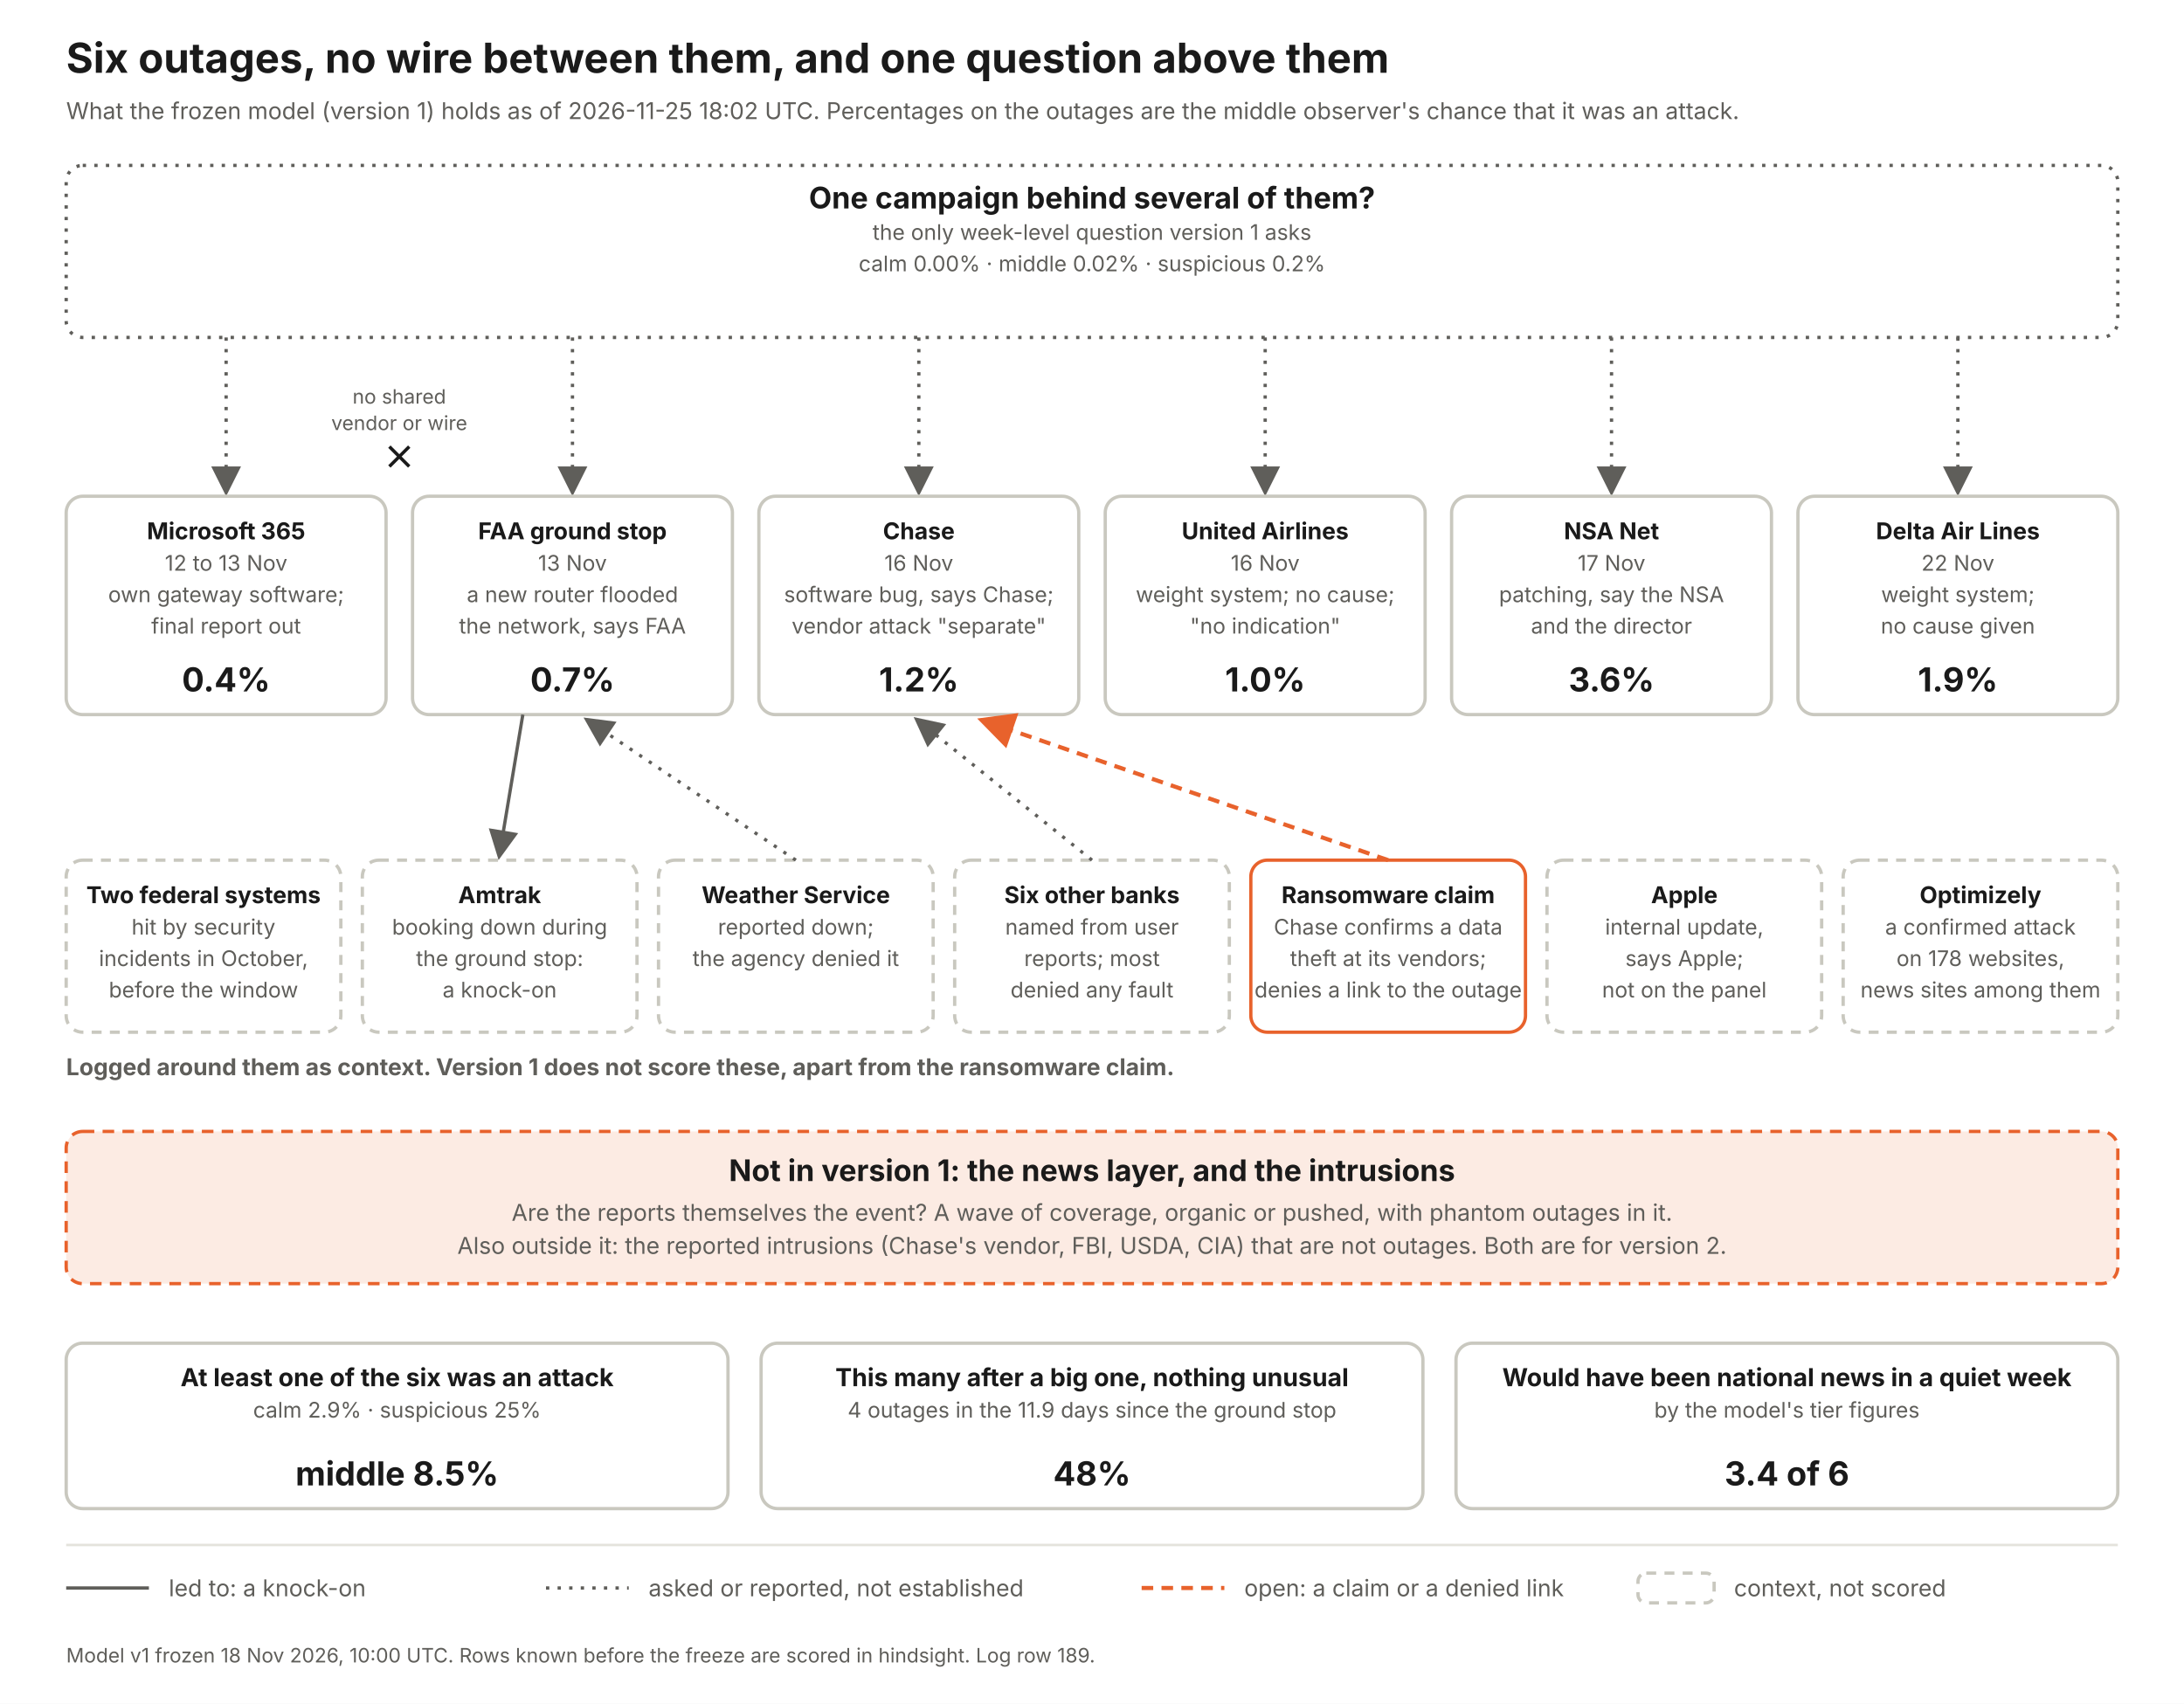
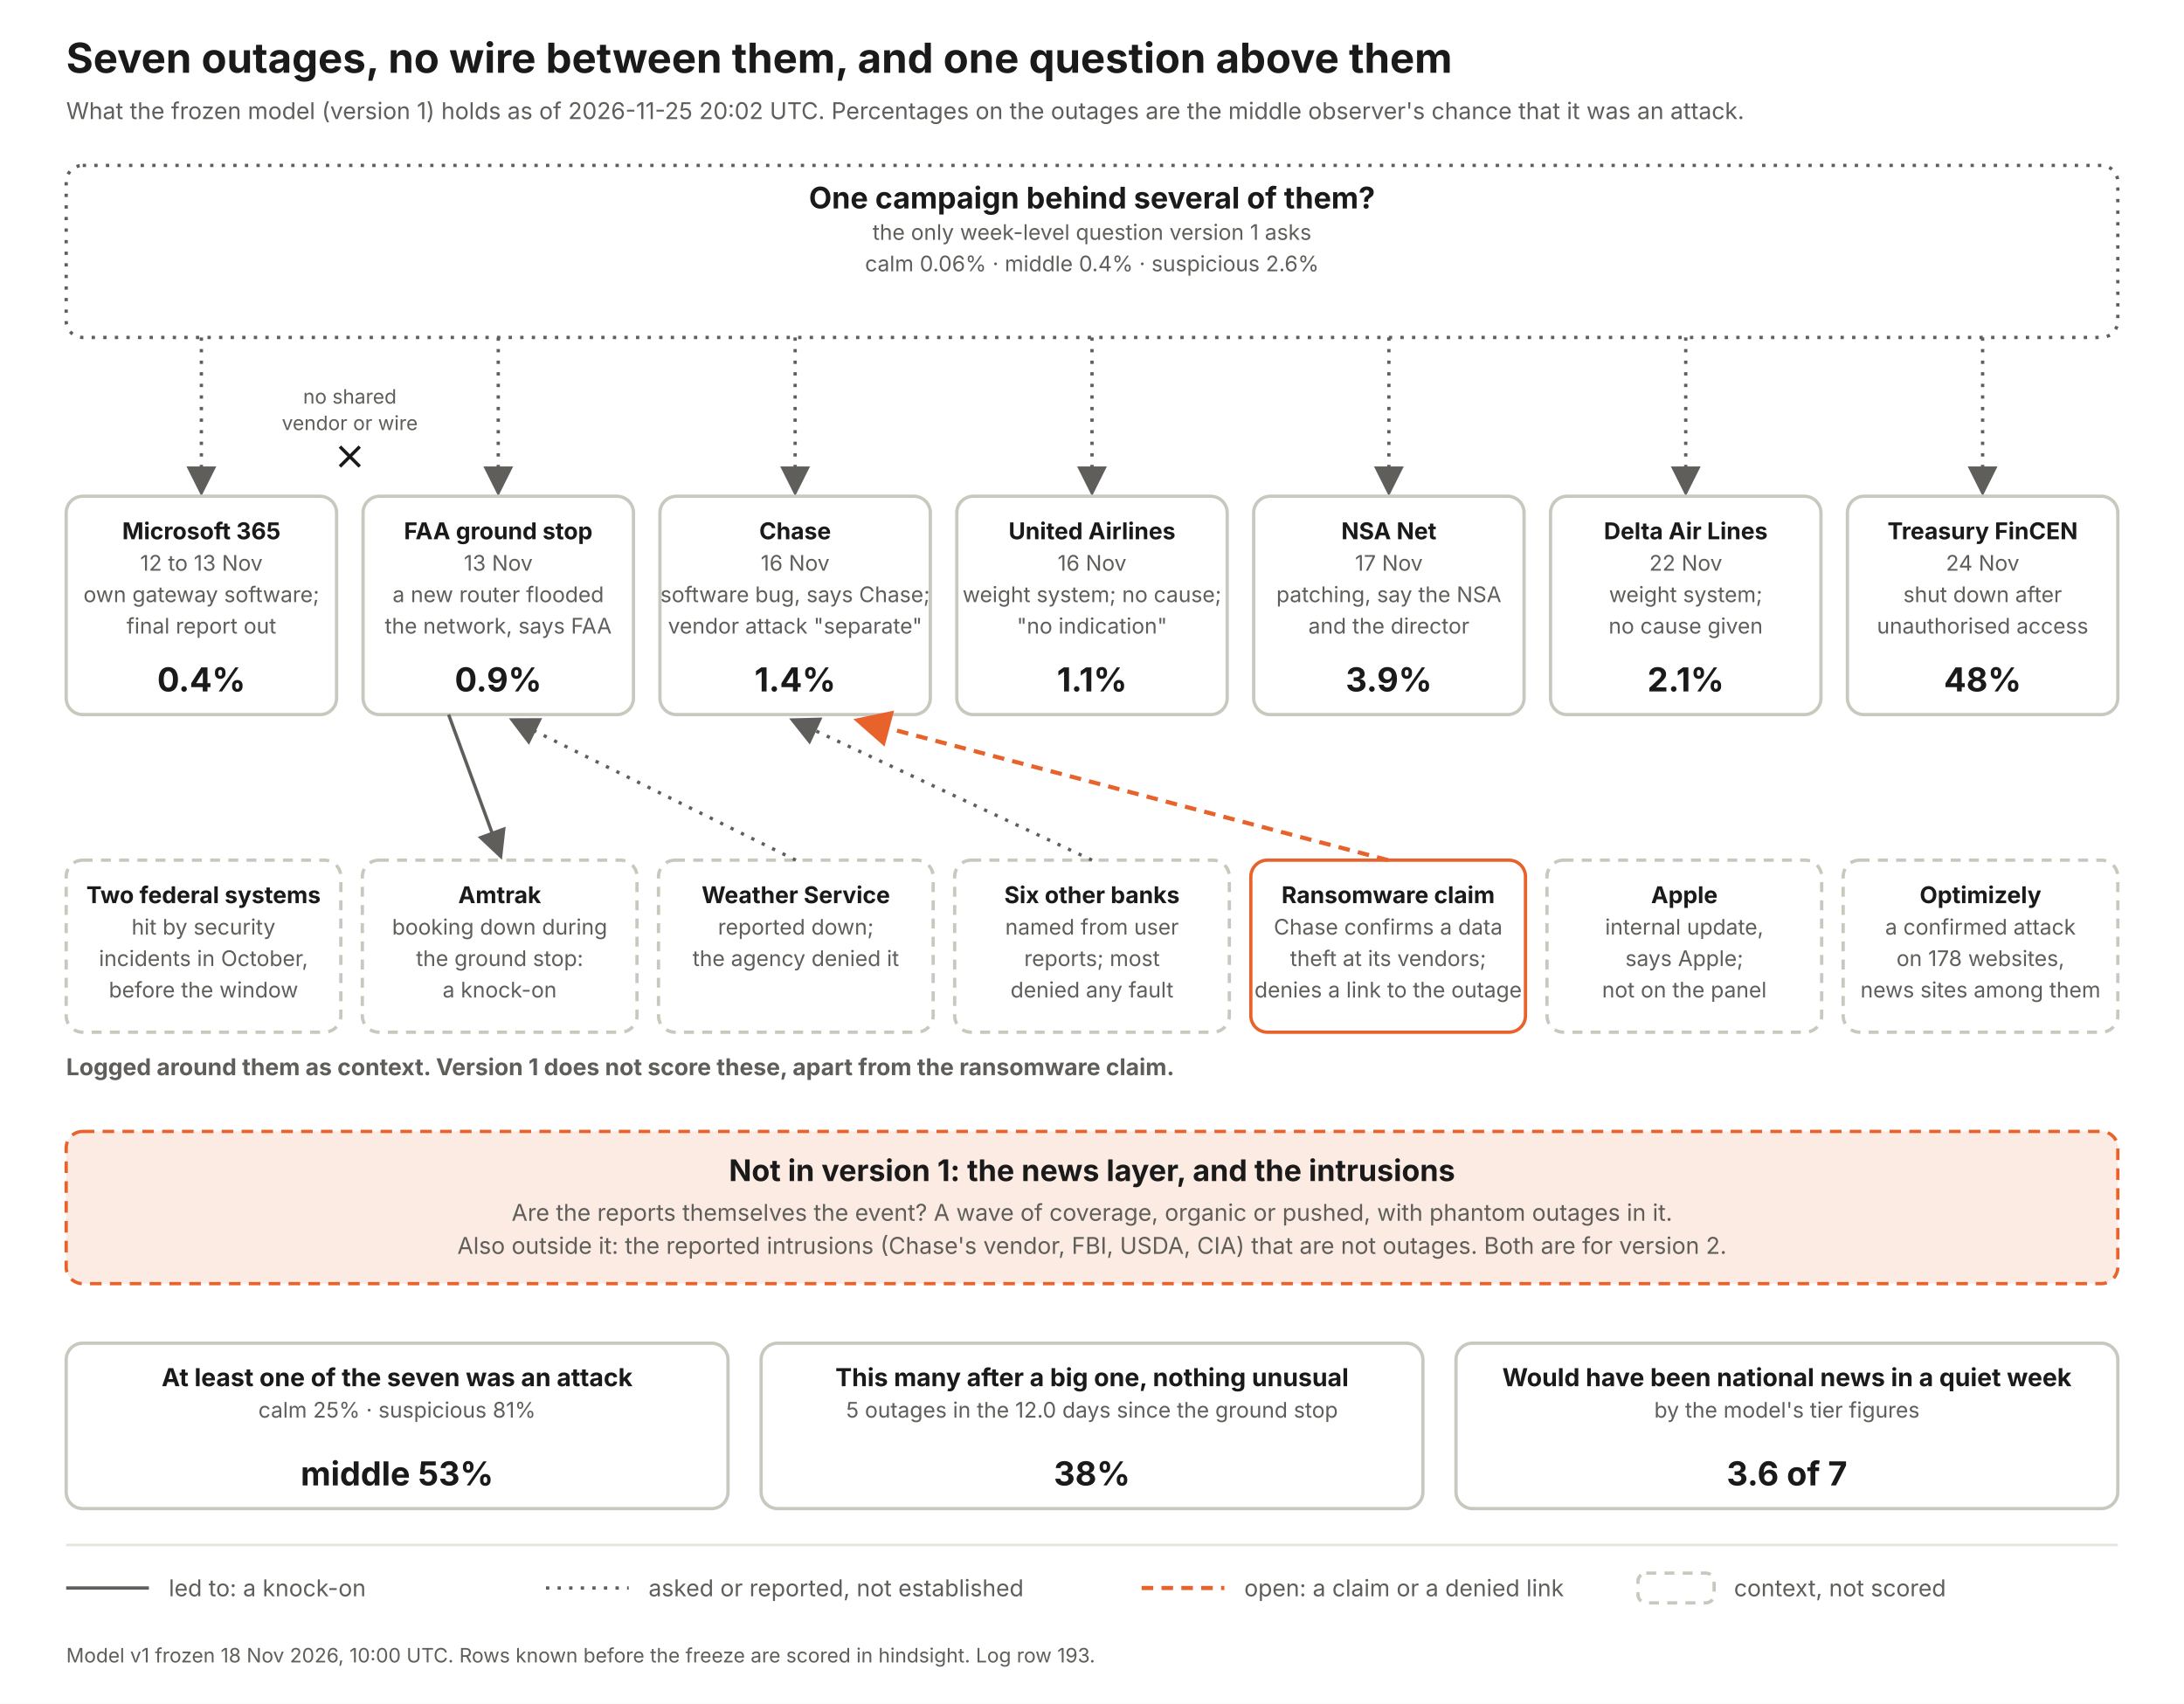
<svg xmlns="http://www.w3.org/2000/svg" width="1320" height="1030" viewBox="0 0 1320 1030" font-family="Inter, Helvetica Neue, Arial, sans-serif">
  <defs>
    <marker id="a" markerWidth="9" markerHeight="9" refX="7" refY="4.5" orient="auto">
      <path d="M0 0 L9 4.5 L0 9 z" fill="#5f5e5a" />
    </marker>
    <marker id="ao" markerWidth="9" markerHeight="9" refX="7" refY="4.5" orient="auto">
      <path d="M0 0 L9 4.5 L0 9 z" fill="#e8622c" />
    </marker>
  </defs>
  <rect width="1320" height="1030" fill="#fff" />
-   <text x="40" y="44" font-size="25" font-weight="700" fill="#1a1a1a" text-anchor="start">Six outages, no wire between them, and one question above them</text>
-   <text x="40" y="72" font-size="14" font-weight="400" fill="#5f5e5a" text-anchor="start">What the frozen model (version 1) holds as of 2026-11-25 18:02 UTC. Percentages on the outages are the middle observer's chance that it was an attack.</text>
+   <text x="40" y="44" font-size="25" font-weight="700" fill="#1a1a1a" text-anchor="start">Seven outages, no wire between them, and one question above them</text>
+   <text x="40" y="72" font-size="14" font-weight="400" fill="#5f5e5a" text-anchor="start">What the frozen model (version 1) holds as of 2026-11-25 20:02 UTC. Percentages on the outages are the middle observer's chance that it was an attack.</text>
  <rect x="40" y="100" width="1240" height="104" rx="10" fill="#fff" stroke="#5f5e5a" stroke-width="2" stroke-dasharray="2 5" />
  <text x="660.0" y="126" font-size="18" font-weight="700" fill="#1a1a1a" text-anchor="middle">One campaign behind several of them?</text>
  <text x="660.0" y="145" font-size="13" font-weight="400" fill="#5f5e5a" text-anchor="middle">the only week-level question version 1 asks</text>
-   <text x="660.0" y="164" font-size="13" font-weight="400" fill="#5f5e5a" text-anchor="middle">calm 0.00%   ·   middle 0.02%   ·   suspicious 0.2%</text>
-   <line x1="136.667" y1="204" x2="136.667" y2="296" stroke="#5f5e5a" stroke-width="2" stroke-dasharray="2 5" marker-end="url(#a)" />
-   <rect x="40.0" y="300" width="193.333" height="132" rx="10" fill="#fff" stroke="#c9c8bf" stroke-width="2" />
-   <text x="136.667" y="326" font-size="14" font-weight="700" fill="#1a1a1a" text-anchor="middle">Microsoft 365</text>
-   <text x="136.667" y="345" font-size="13" font-weight="400" fill="#5f5e5a" text-anchor="middle">12 to 13 Nov</text>
-   <text x="136.667" y="364" font-size="13" font-weight="400" fill="#5f5e5a" text-anchor="middle">own gateway software;</text>
-   <text x="136.667" y="383" font-size="13" font-weight="400" fill="#5f5e5a" text-anchor="middle">final report out</text>
-   <text x="136.667" y="418" font-size="20" font-weight="700" fill="#1a1a1a" text-anchor="middle">0.4%</text>
-   <line x1="346.0" y1="204" x2="346.0" y2="296" stroke="#5f5e5a" stroke-width="2" stroke-dasharray="2 5" marker-end="url(#a)" />
-   <rect x="249.333" y="300" width="193.333" height="132" rx="10" fill="#fff" stroke="#c9c8bf" stroke-width="2" />
-   <text x="346.0" y="326" font-size="14" font-weight="700" fill="#1a1a1a" text-anchor="middle">FAA ground stop</text>
-   <text x="346.0" y="345" font-size="13" font-weight="400" fill="#5f5e5a" text-anchor="middle">13 Nov</text>
-   <text x="346.0" y="364" font-size="13" font-weight="400" fill="#5f5e5a" text-anchor="middle">a new router flooded</text>
-   <text x="346.0" y="383" font-size="13" font-weight="400" fill="#5f5e5a" text-anchor="middle">the network, says FAA</text>
-   <text x="346.0" y="418" font-size="20" font-weight="700" fill="#1a1a1a" text-anchor="middle">0.7%</text>
-   <line x1="555.333" y1="204" x2="555.333" y2="296" stroke="#5f5e5a" stroke-width="2" stroke-dasharray="2 5" marker-end="url(#a)" />
-   <rect x="458.667" y="300" width="193.333" height="132" rx="10" fill="#fff" stroke="#c9c8bf" stroke-width="2" />
-   <text x="555.333" y="326" font-size="14" font-weight="700" fill="#1a1a1a" text-anchor="middle">Chase</text>
-   <text x="555.333" y="345" font-size="13" font-weight="400" fill="#5f5e5a" text-anchor="middle">16 Nov</text>
-   <text x="555.333" y="364" font-size="13" font-weight="400" fill="#5f5e5a" text-anchor="middle">software bug, says Chase;</text>
-   <text x="555.333" y="383" font-size="13" font-weight="400" fill="#5f5e5a" text-anchor="middle">vendor attack "separate"</text>
-   <text x="555.333" y="418" font-size="20" font-weight="700" fill="#1a1a1a" text-anchor="middle">1.2%</text>
-   <line x1="764.667" y1="204" x2="764.667" y2="296" stroke="#5f5e5a" stroke-width="2" stroke-dasharray="2 5" marker-end="url(#a)" />
-   <rect x="668.0" y="300" width="193.333" height="132" rx="10" fill="#fff" stroke="#c9c8bf" stroke-width="2" />
-   <text x="764.667" y="326" font-size="14" font-weight="700" fill="#1a1a1a" text-anchor="middle">United Airlines</text>
-   <text x="764.667" y="345" font-size="13" font-weight="400" fill="#5f5e5a" text-anchor="middle">16 Nov</text>
-   <text x="764.667" y="364" font-size="13" font-weight="400" fill="#5f5e5a" text-anchor="middle">weight system; no cause;</text>
-   <text x="764.667" y="383" font-size="13" font-weight="400" fill="#5f5e5a" text-anchor="middle">"no indication"</text>
-   <text x="764.667" y="418" font-size="20" font-weight="700" fill="#1a1a1a" text-anchor="middle">1.0%</text>
-   <line x1="974.0" y1="204" x2="974.0" y2="296" stroke="#5f5e5a" stroke-width="2" stroke-dasharray="2 5" marker-end="url(#a)" />
-   <rect x="877.333" y="300" width="193.333" height="132" rx="10" fill="#fff" stroke="#c9c8bf" stroke-width="2" />
-   <text x="974.0" y="326" font-size="14" font-weight="700" fill="#1a1a1a" text-anchor="middle">NSA Net</text>
-   <text x="974.0" y="345" font-size="13" font-weight="400" fill="#5f5e5a" text-anchor="middle">17 Nov</text>
-   <text x="974.0" y="364" font-size="13" font-weight="400" fill="#5f5e5a" text-anchor="middle">patching, say the NSA</text>
-   <text x="974.0" y="383" font-size="13" font-weight="400" fill="#5f5e5a" text-anchor="middle">and the director</text>
-   <text x="974.0" y="418" font-size="20" font-weight="700" fill="#1a1a1a" text-anchor="middle">3.6%</text>
-   <line x1="1183.333" y1="204" x2="1183.333" y2="296" stroke="#5f5e5a" stroke-width="2" stroke-dasharray="2 5" marker-end="url(#a)" />
-   <rect x="1086.667" y="300" width="193.333" height="132" rx="10" fill="#fff" stroke="#c9c8bf" stroke-width="2" />
-   <text x="1183.333" y="326" font-size="14" font-weight="700" fill="#1a1a1a" text-anchor="middle">Delta Air Lines</text>
-   <text x="1183.333" y="345" font-size="13" font-weight="400" fill="#5f5e5a" text-anchor="middle">22 Nov</text>
-   <text x="1183.333" y="364" font-size="13" font-weight="400" fill="#5f5e5a" text-anchor="middle">weight system;</text>
-   <text x="1183.333" y="383" font-size="13" font-weight="400" fill="#5f5e5a" text-anchor="middle">no cause given</text>
-   <text x="1183.333" y="418" font-size="20" font-weight="700" fill="#1a1a1a" text-anchor="middle">1.9%</text>
-   <text x="241.333" y="244" font-size="12" font-weight="400" fill="#5f5e5a" text-anchor="middle">no shared</text>
-   <text x="241.333" y="260" font-size="12" font-weight="400" fill="#5f5e5a" text-anchor="middle">vendor or wire</text>
-   <path d="M235.333 270 l12 12 m0 -12 l-12 12" stroke="#1a1a1a" stroke-width="2" fill="none" />
+   <text x="660.0" y="164" font-size="13" font-weight="400" fill="#5f5e5a" text-anchor="middle">calm 0.06%   ·   middle 0.4%   ·   suspicious 2.6%</text>
+   <line x1="121.714" y1="204" x2="121.714" y2="296" stroke="#5f5e5a" stroke-width="2" stroke-dasharray="2 5" marker-end="url(#a)" />
+   <rect x="40.0" y="300" width="163.429" height="132" rx="10" fill="#fff" stroke="#c9c8bf" stroke-width="2" />
+   <text x="121.714" y="326" font-size="14" font-weight="700" fill="#1a1a1a" text-anchor="middle">Microsoft 365</text>
+   <text x="121.714" y="345" font-size="13" font-weight="400" fill="#5f5e5a" text-anchor="middle">12 to 13 Nov</text>
+   <text x="121.714" y="364" font-size="13" font-weight="400" fill="#5f5e5a" text-anchor="middle">own gateway software;</text>
+   <text x="121.714" y="383" font-size="13" font-weight="400" fill="#5f5e5a" text-anchor="middle">final report out</text>
+   <text x="121.714" y="418" font-size="20" font-weight="700" fill="#1a1a1a" text-anchor="middle">0.4%</text>
+   <line x1="301.143" y1="204" x2="301.143" y2="296" stroke="#5f5e5a" stroke-width="2" stroke-dasharray="2 5" marker-end="url(#a)" />
+   <rect x="219.429" y="300" width="163.429" height="132" rx="10" fill="#fff" stroke="#c9c8bf" stroke-width="2" />
+   <text x="301.143" y="326" font-size="14" font-weight="700" fill="#1a1a1a" text-anchor="middle">FAA ground stop</text>
+   <text x="301.143" y="345" font-size="13" font-weight="400" fill="#5f5e5a" text-anchor="middle">13 Nov</text>
+   <text x="301.143" y="364" font-size="13" font-weight="400" fill="#5f5e5a" text-anchor="middle">a new router flooded</text>
+   <text x="301.143" y="383" font-size="13" font-weight="400" fill="#5f5e5a" text-anchor="middle">the network, says FAA</text>
+   <text x="301.143" y="418" font-size="20" font-weight="700" fill="#1a1a1a" text-anchor="middle">0.9%</text>
+   <line x1="480.571" y1="204" x2="480.571" y2="296" stroke="#5f5e5a" stroke-width="2" stroke-dasharray="2 5" marker-end="url(#a)" />
+   <rect x="398.857" y="300" width="163.429" height="132" rx="10" fill="#fff" stroke="#c9c8bf" stroke-width="2" />
+   <text x="480.571" y="326" font-size="14" font-weight="700" fill="#1a1a1a" text-anchor="middle">Chase</text>
+   <text x="480.571" y="345" font-size="13" font-weight="400" fill="#5f5e5a" text-anchor="middle">16 Nov</text>
+   <text x="480.571" y="364" font-size="13" font-weight="400" fill="#5f5e5a" text-anchor="middle">software bug, says Chase;</text>
+   <text x="480.571" y="383" font-size="13" font-weight="400" fill="#5f5e5a" text-anchor="middle">vendor attack "separate"</text>
+   <text x="480.571" y="418" font-size="20" font-weight="700" fill="#1a1a1a" text-anchor="middle">1.4%</text>
+   <line x1="660" y1="204" x2="660" y2="296" stroke="#5f5e5a" stroke-width="2" stroke-dasharray="2 5" marker-end="url(#a)" />
+   <rect x="578.286" y="300" width="163.429" height="132" rx="10" fill="#fff" stroke="#c9c8bf" stroke-width="2" />
+   <text x="660" y="326" font-size="14" font-weight="700" fill="#1a1a1a" text-anchor="middle">United Airlines</text>
+   <text x="660" y="345" font-size="13" font-weight="400" fill="#5f5e5a" text-anchor="middle">16 Nov</text>
+   <text x="660" y="364" font-size="13" font-weight="400" fill="#5f5e5a" text-anchor="middle">weight system; no cause;</text>
+   <text x="660" y="383" font-size="13" font-weight="400" fill="#5f5e5a" text-anchor="middle">"no indication"</text>
+   <text x="660" y="418" font-size="20" font-weight="700" fill="#1a1a1a" text-anchor="middle">1.1%</text>
+   <line x1="839.429" y1="204" x2="839.429" y2="296" stroke="#5f5e5a" stroke-width="2" stroke-dasharray="2 5" marker-end="url(#a)" />
+   <rect x="757.714" y="300" width="163.429" height="132" rx="10" fill="#fff" stroke="#c9c8bf" stroke-width="2" />
+   <text x="839.429" y="326" font-size="14" font-weight="700" fill="#1a1a1a" text-anchor="middle">NSA Net</text>
+   <text x="839.429" y="345" font-size="13" font-weight="400" fill="#5f5e5a" text-anchor="middle">17 Nov</text>
+   <text x="839.429" y="364" font-size="13" font-weight="400" fill="#5f5e5a" text-anchor="middle">patching, say the NSA</text>
+   <text x="839.429" y="383" font-size="13" font-weight="400" fill="#5f5e5a" text-anchor="middle">and the director</text>
+   <text x="839.429" y="418" font-size="20" font-weight="700" fill="#1a1a1a" text-anchor="middle">3.9%</text>
+   <line x1="1018.857" y1="204" x2="1018.857" y2="296" stroke="#5f5e5a" stroke-width="2" stroke-dasharray="2 5" marker-end="url(#a)" />
+   <rect x="937.143" y="300" width="163.429" height="132" rx="10" fill="#fff" stroke="#c9c8bf" stroke-width="2" />
+   <text x="1018.857" y="326" font-size="14" font-weight="700" fill="#1a1a1a" text-anchor="middle">Delta Air Lines</text>
+   <text x="1018.857" y="345" font-size="13" font-weight="400" fill="#5f5e5a" text-anchor="middle">22 Nov</text>
+   <text x="1018.857" y="364" font-size="13" font-weight="400" fill="#5f5e5a" text-anchor="middle">weight system;</text>
+   <text x="1018.857" y="383" font-size="13" font-weight="400" fill="#5f5e5a" text-anchor="middle">no cause given</text>
+   <text x="1018.857" y="418" font-size="20" font-weight="700" fill="#1a1a1a" text-anchor="middle">2.1%</text>
+   <line x1="1198.286" y1="204" x2="1198.286" y2="296" stroke="#5f5e5a" stroke-width="2" stroke-dasharray="2 5" marker-end="url(#a)" />
+   <rect x="1116.571" y="300" width="163.429" height="132" rx="10" fill="#fff" stroke="#c9c8bf" stroke-width="2" />
+   <text x="1198.286" y="326" font-size="14" font-weight="700" fill="#1a1a1a" text-anchor="middle">Treasury FinCEN</text>
+   <text x="1198.286" y="345" font-size="13" font-weight="400" fill="#5f5e5a" text-anchor="middle">24 Nov</text>
+   <text x="1198.286" y="364" font-size="13" font-weight="400" fill="#5f5e5a" text-anchor="middle">shut down after</text>
+   <text x="1198.286" y="383" font-size="13" font-weight="400" fill="#5f5e5a" text-anchor="middle">unauthorised access</text>
+   <text x="1198.286" y="418" font-size="20" font-weight="700" fill="#1a1a1a" text-anchor="middle">48%</text>
+   <text x="211.429" y="244" font-size="12" font-weight="400" fill="#5f5e5a" text-anchor="middle">no shared</text>
+   <text x="211.429" y="260" font-size="12" font-weight="400" fill="#5f5e5a" text-anchor="middle">vendor or wire</text>
+   <path d="M205.429 270 l12 12 m0 -12 l-12 12" stroke="#1a1a1a" stroke-width="2" fill="none" />
  <text x="40" y="650" font-size="14" font-weight="700" fill="#5f5e5a" text-anchor="start">Logged around them as context. Version 1 does not score these, apart from the ransomware claim.</text>
  <rect x="40" y="520" width="166" height="104" rx="10" fill="#fff" stroke="#c9c8bf" stroke-width="2" stroke-dasharray="6 5" />
  <text x="123.0" y="546" font-size="14" font-weight="700" fill="#1a1a1a" text-anchor="middle">Two federal systems</text>
  <text x="123.0" y="565" font-size="13" font-weight="400" fill="#5f5e5a" text-anchor="middle">hit by security</text>
  <text x="123.0" y="584" font-size="13" font-weight="400" fill="#5f5e5a" text-anchor="middle">incidents in October,</text>
  <text x="123.0" y="603" font-size="13" font-weight="400" fill="#5f5e5a" text-anchor="middle">before the window</text>
  <rect x="219" y="520" width="166" height="104" rx="10" fill="#fff" stroke="#c9c8bf" stroke-width="2" stroke-dasharray="6 5" />
  <text x="302.0" y="546" font-size="14" font-weight="700" fill="#1a1a1a" text-anchor="middle">Amtrak</text>
  <text x="302.0" y="565" font-size="13" font-weight="400" fill="#5f5e5a" text-anchor="middle">booking down during</text>
  <text x="302.0" y="584" font-size="13" font-weight="400" fill="#5f5e5a" text-anchor="middle">the ground stop:</text>
  <text x="302.0" y="603" font-size="13" font-weight="400" fill="#5f5e5a" text-anchor="middle">a knock-on</text>
-   <line x1="316.0" y1="432" x2="302" y2="516" stroke="#5f5e5a" stroke-width="2" marker-end="url(#a)" />
+   <line x1="271.143" y1="432" x2="302" y2="516" stroke="#5f5e5a" stroke-width="2" marker-end="url(#a)" />
  <rect x="398" y="520" width="166" height="104" rx="10" fill="#fff" stroke="#c9c8bf" stroke-width="2" stroke-dasharray="6 5" />
  <text x="481.0" y="546" font-size="14" font-weight="700" fill="#1a1a1a" text-anchor="middle">Weather Service</text>
  <text x="481.0" y="565" font-size="13" font-weight="400" fill="#5f5e5a" text-anchor="middle">reported down;</text>
  <text x="481.0" y="584" font-size="13" font-weight="400" fill="#5f5e5a" text-anchor="middle">the agency denied it</text>
-   <line x1="481" y1="520" x2="356.0" y2="436" stroke="#5f5e5a" stroke-width="2" stroke-dasharray="2 5" marker-end="url(#a)" />
+   <line x1="481" y1="520" x2="311.143" y2="436" stroke="#5f5e5a" stroke-width="2" stroke-dasharray="2 5" marker-end="url(#a)" />
  <rect x="577" y="520" width="166" height="104" rx="10" fill="#fff" stroke="#c9c8bf" stroke-width="2" stroke-dasharray="6 5" />
  <text x="660.0" y="546" font-size="14" font-weight="700" fill="#1a1a1a" text-anchor="middle">Six other banks</text>
  <text x="660.0" y="565" font-size="13" font-weight="400" fill="#5f5e5a" text-anchor="middle">named from user</text>
  <text x="660.0" y="584" font-size="13" font-weight="400" fill="#5f5e5a" text-anchor="middle">reports; most</text>
  <text x="660.0" y="603" font-size="13" font-weight="400" fill="#5f5e5a" text-anchor="middle">denied any fault</text>
-   <line x1="660" y1="520" x2="555.333" y2="436" stroke="#5f5e5a" stroke-width="2" stroke-dasharray="2 5" marker-end="url(#a)" />
+   <line x1="660" y1="520" x2="480.571" y2="436" stroke="#5f5e5a" stroke-width="2" stroke-dasharray="2 5" marker-end="url(#a)" />
  <rect x="756" y="520" width="166" height="104" rx="10" fill="#fff" stroke="#e8622c" stroke-width="2" />
  <text x="839.0" y="546" font-size="14" font-weight="700" fill="#1a1a1a" text-anchor="middle">Ransomware claim</text>
  <text x="839.0" y="565" font-size="13" font-weight="400" fill="#5f5e5a" text-anchor="middle">Chase confirms a data</text>
  <text x="839.0" y="584" font-size="13" font-weight="400" fill="#5f5e5a" text-anchor="middle">theft at its vendors;</text>
  <text x="839.0" y="603" font-size="13" font-weight="400" fill="#5f5e5a" text-anchor="middle">denies a link to the outage</text>
-   <line x1="839" y1="520" x2="595.333" y2="436" stroke="#e8622c" stroke-width="2.5" stroke-dasharray="7 5" marker-end="url(#ao)" />
+   <line x1="839" y1="520" x2="520.571" y2="436" stroke="#e8622c" stroke-width="2.5" stroke-dasharray="7 5" marker-end="url(#ao)" />
  <rect x="935" y="520" width="166" height="104" rx="10" fill="#fff" stroke="#c9c8bf" stroke-width="2" stroke-dasharray="6 5" />
  <text x="1018.0" y="546" font-size="14" font-weight="700" fill="#1a1a1a" text-anchor="middle">Apple</text>
  <text x="1018.0" y="565" font-size="13" font-weight="400" fill="#5f5e5a" text-anchor="middle">internal update,</text>
  <text x="1018.0" y="584" font-size="13" font-weight="400" fill="#5f5e5a" text-anchor="middle">says Apple;</text>
  <text x="1018.0" y="603" font-size="13" font-weight="400" fill="#5f5e5a" text-anchor="middle">not on the panel</text>
  <rect x="1114" y="520" width="166" height="104" rx="10" fill="#fff" stroke="#c9c8bf" stroke-width="2" stroke-dasharray="6 5" />
  <text x="1197.0" y="546" font-size="14" font-weight="700" fill="#1a1a1a" text-anchor="middle">Optimizely</text>
  <text x="1197.0" y="565" font-size="13" font-weight="400" fill="#5f5e5a" text-anchor="middle">a confirmed attack</text>
  <text x="1197.0" y="584" font-size="13" font-weight="400" fill="#5f5e5a" text-anchor="middle">on 178 websites,</text>
  <text x="1197.0" y="603" font-size="13" font-weight="400" fill="#5f5e5a" text-anchor="middle">news sites among them</text>
  <rect x="40" y="684" width="1240" height="92" rx="10" fill="#fcebe3" stroke="#e8622c" stroke-width="2" stroke-dasharray="7 5" />
  <text x="660" y="714" font-size="18" font-weight="700" fill="#1a1a1a" text-anchor="middle">Not in version 1: the news layer, and the intrusions</text>
  <text x="660" y="738" font-size="14" font-weight="400" fill="#5f5e5a" text-anchor="middle">Are the reports themselves the event? A wave of coverage, organic or pushed, with phantom outages in it.</text>
  <text x="660" y="758" font-size="14" font-weight="400" fill="#5f5e5a" text-anchor="middle">Also outside it: the reported intrusions (Chase's vendor, FBI, USDA, CIA) that are not outages. Both are for version 2.</text>
  <rect x="40" y="812" width="400" height="100" rx="10" fill="#fff" stroke="#c9c8bf" stroke-width="2" />
-   <text x="240.0" y="838" font-size="15" font-weight="700" fill="#1a1a1a" text-anchor="middle">At least one of the six was an attack</text>
-   <text x="240.0" y="857" font-size="13" font-weight="400" fill="#5f5e5a" text-anchor="middle">calm 2.9%  ·  suspicious 25%</text>
-   <text x="240.0" y="898" font-size="20" font-weight="700" fill="#1a1a1a" text-anchor="middle">middle 8.5%</text>
+   <text x="240.0" y="838" font-size="15" font-weight="700" fill="#1a1a1a" text-anchor="middle">At least one of the seven was an attack</text>
+   <text x="240.0" y="857" font-size="13" font-weight="400" fill="#5f5e5a" text-anchor="middle">calm 25%  ·  suspicious 81%</text>
+   <text x="240.0" y="898" font-size="20" font-weight="700" fill="#1a1a1a" text-anchor="middle">middle 53%</text>
  <rect x="460" y="812" width="400" height="100" rx="10" fill="#fff" stroke="#c9c8bf" stroke-width="2" />
  <text x="660.0" y="838" font-size="15" font-weight="700" fill="#1a1a1a" text-anchor="middle">This many after a big one, nothing unusual</text>
-   <text x="660.0" y="857" font-size="13" font-weight="400" fill="#5f5e5a" text-anchor="middle">4 outages in the 11.9 days since the ground stop</text>
-   <text x="660.0" y="898" font-size="20" font-weight="700" fill="#1a1a1a" text-anchor="middle">48%</text>
+   <text x="660.0" y="857" font-size="13" font-weight="400" fill="#5f5e5a" text-anchor="middle">5 outages in the 12.0 days since the ground stop</text>
+   <text x="660.0" y="898" font-size="20" font-weight="700" fill="#1a1a1a" text-anchor="middle">38%</text>
  <rect x="880" y="812" width="400" height="100" rx="10" fill="#fff" stroke="#c9c8bf" stroke-width="2" />
  <text x="1080.0" y="838" font-size="15" font-weight="700" fill="#1a1a1a" text-anchor="middle">Would have been national news in a quiet week</text>
  <text x="1080.0" y="857" font-size="13" font-weight="400" fill="#5f5e5a" text-anchor="middle">by the model's tier figures</text>
-   <text x="1080.0" y="898" font-size="20" font-weight="700" fill="#1a1a1a" text-anchor="middle">3.4 of 6</text>
+   <text x="1080.0" y="898" font-size="20" font-weight="700" fill="#1a1a1a" text-anchor="middle">3.6 of 7</text>
  <line x1="40" y1="934" x2="1280" y2="934" stroke="#e4e3dc" stroke-width="1.5" />
  <line x1="40" y1="960" x2="90" y2="960" stroke="#5f5e5a" stroke-width="2" />
  <text x="102" y="965" font-size="14" font-weight="400" fill="#5f5e5a" text-anchor="start">led to: a knock-on</text>
  <line x1="330" y1="960" x2="380" y2="960" stroke="#5f5e5a" stroke-width="2" stroke-dasharray="2 5" />
  <text x="392" y="965" font-size="14" font-weight="400" fill="#5f5e5a" text-anchor="start">asked or reported, not established</text>
  <line x1="690" y1="960" x2="740" y2="960" stroke="#e8622c" stroke-width="2.5" stroke-dasharray="7 5" />
  <text x="752" y="965" font-size="14" font-weight="400" fill="#5f5e5a" text-anchor="start">open: a claim or a denied link</text>
  <rect x="990" y="951" width="46" height="18" rx="5" fill="#fff" stroke="#c9c8bf" stroke-width="2" stroke-dasharray="6 5" />
  <text x="1048" y="965" font-size="14" font-weight="400" fill="#5f5e5a" text-anchor="start">context, not scored</text>
-   <text x="40" y="1005" font-size="12" font-weight="400" fill="#5f5e5a" text-anchor="start">Model v1 frozen 18 Nov 2026, 10:00 UTC. Rows known before the freeze are scored in hindsight. Log row 189.</text>
+   <text x="40" y="1005" font-size="12" font-weight="400" fill="#5f5e5a" text-anchor="start">Model v1 frozen 18 Nov 2026, 10:00 UTC. Rows known before the freeze are scored in hindsight. Log row 193.</text>
</svg>
